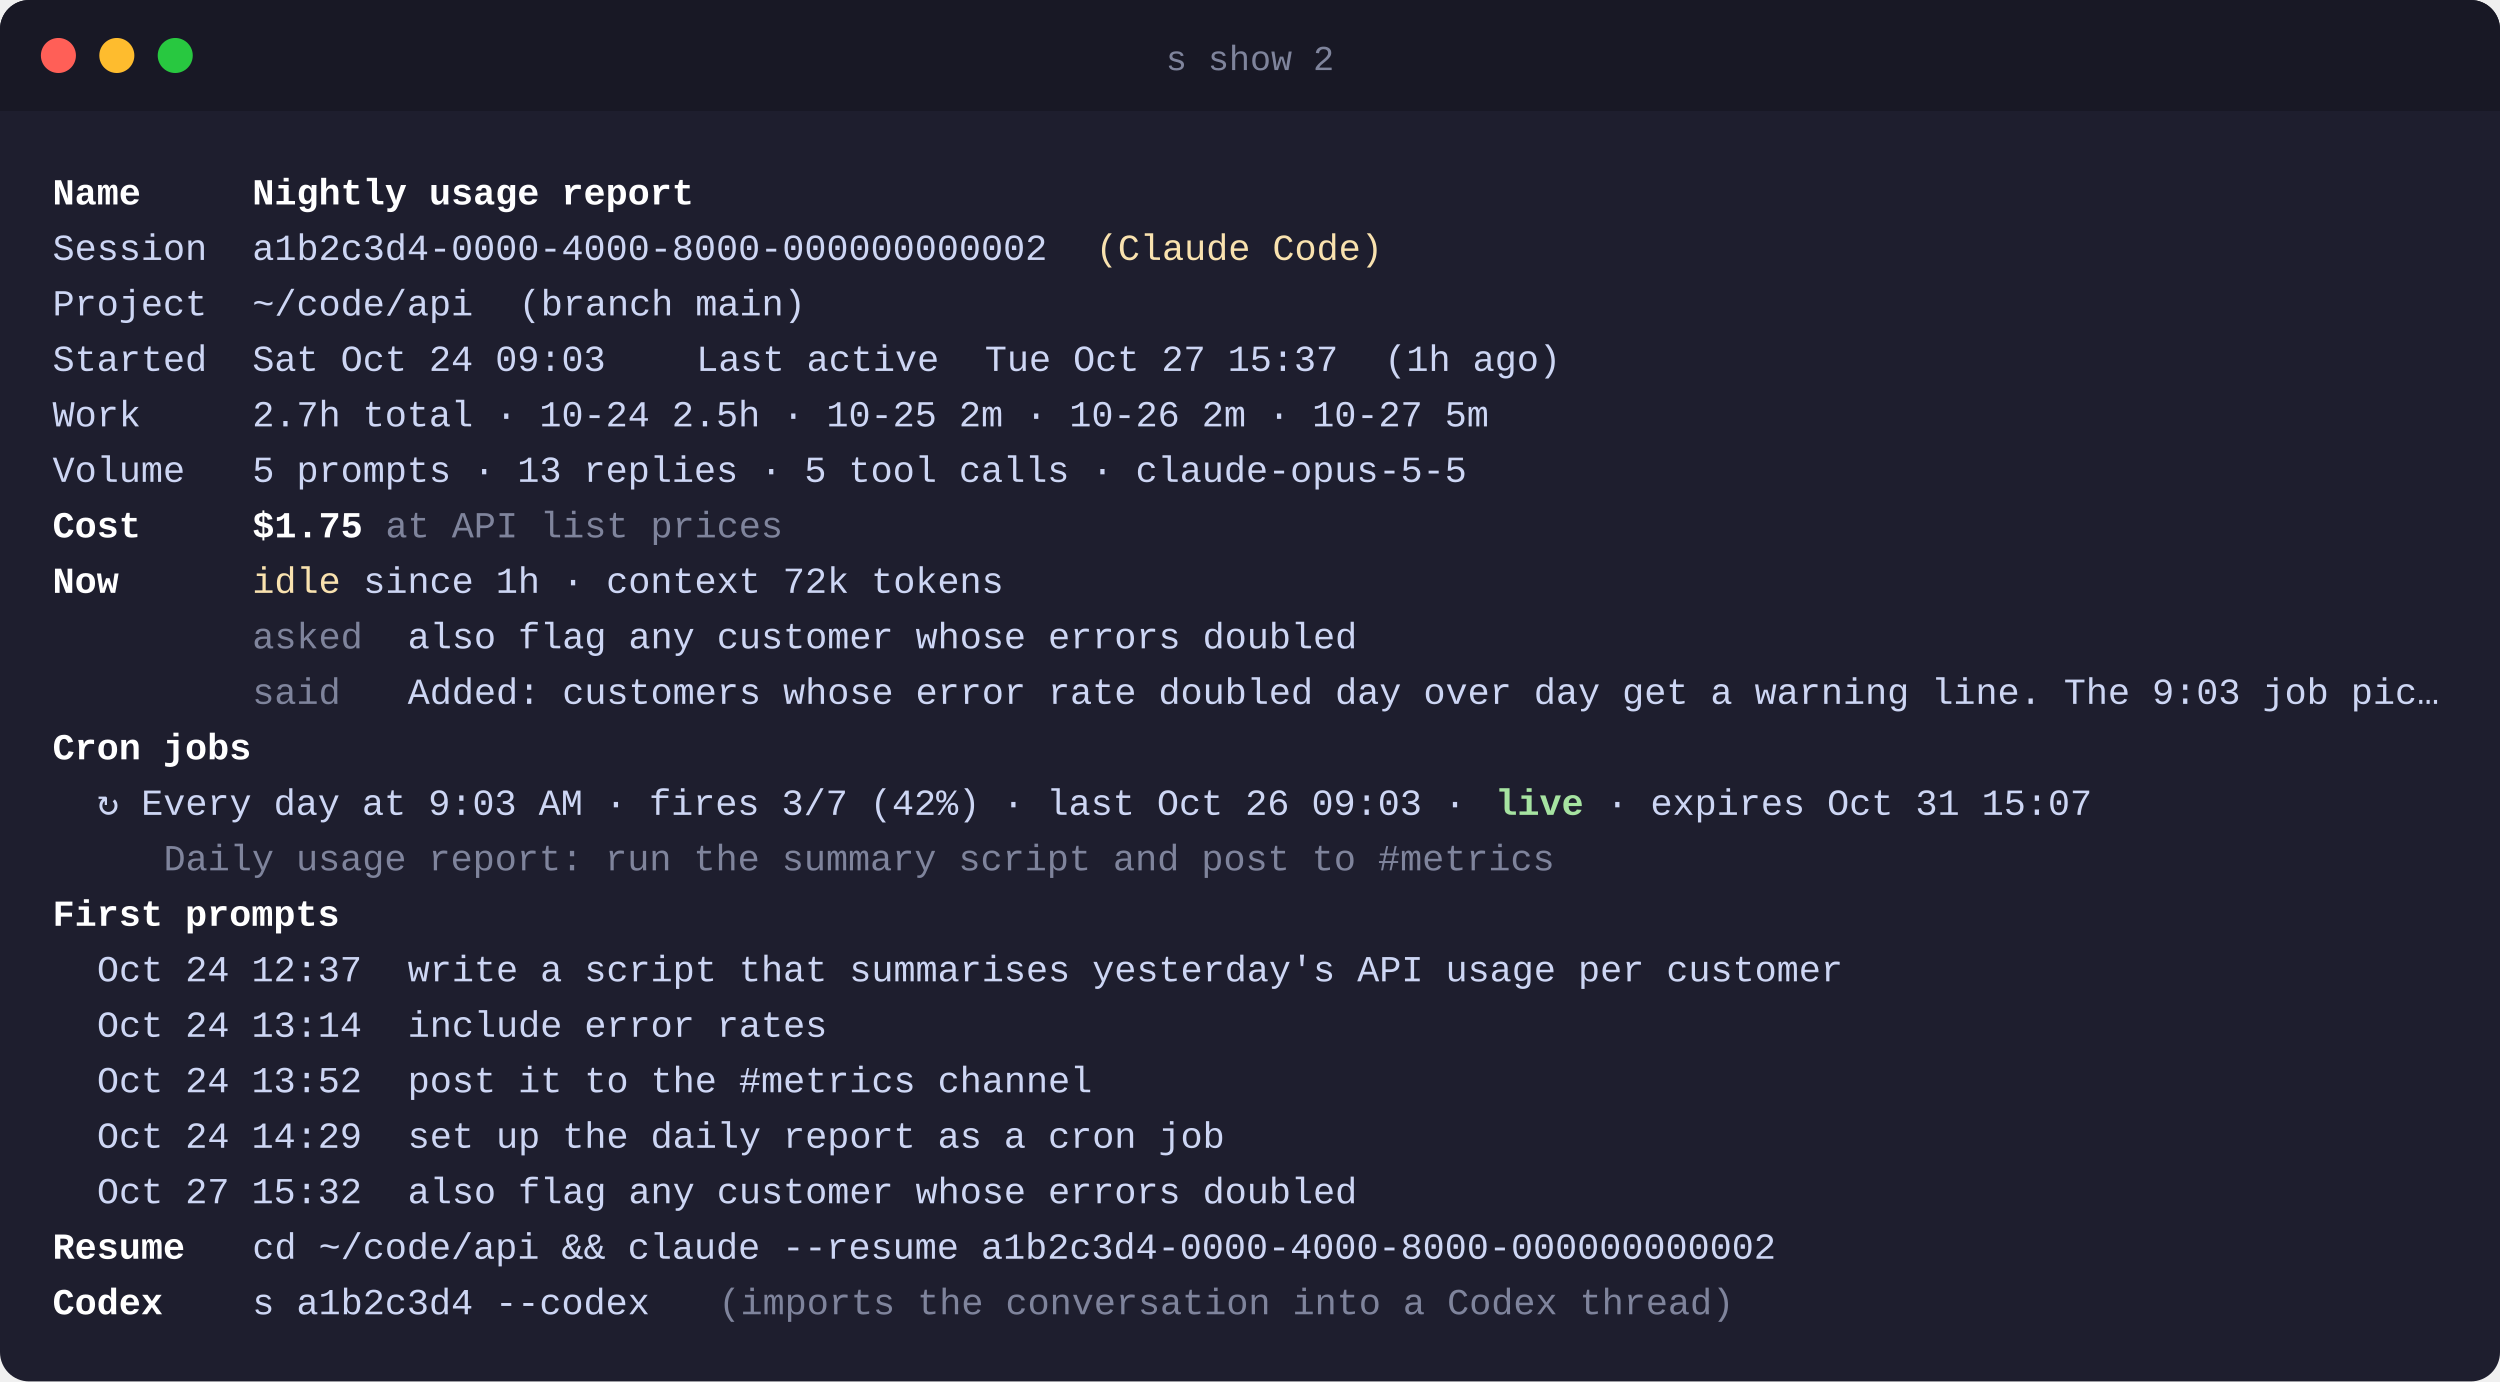
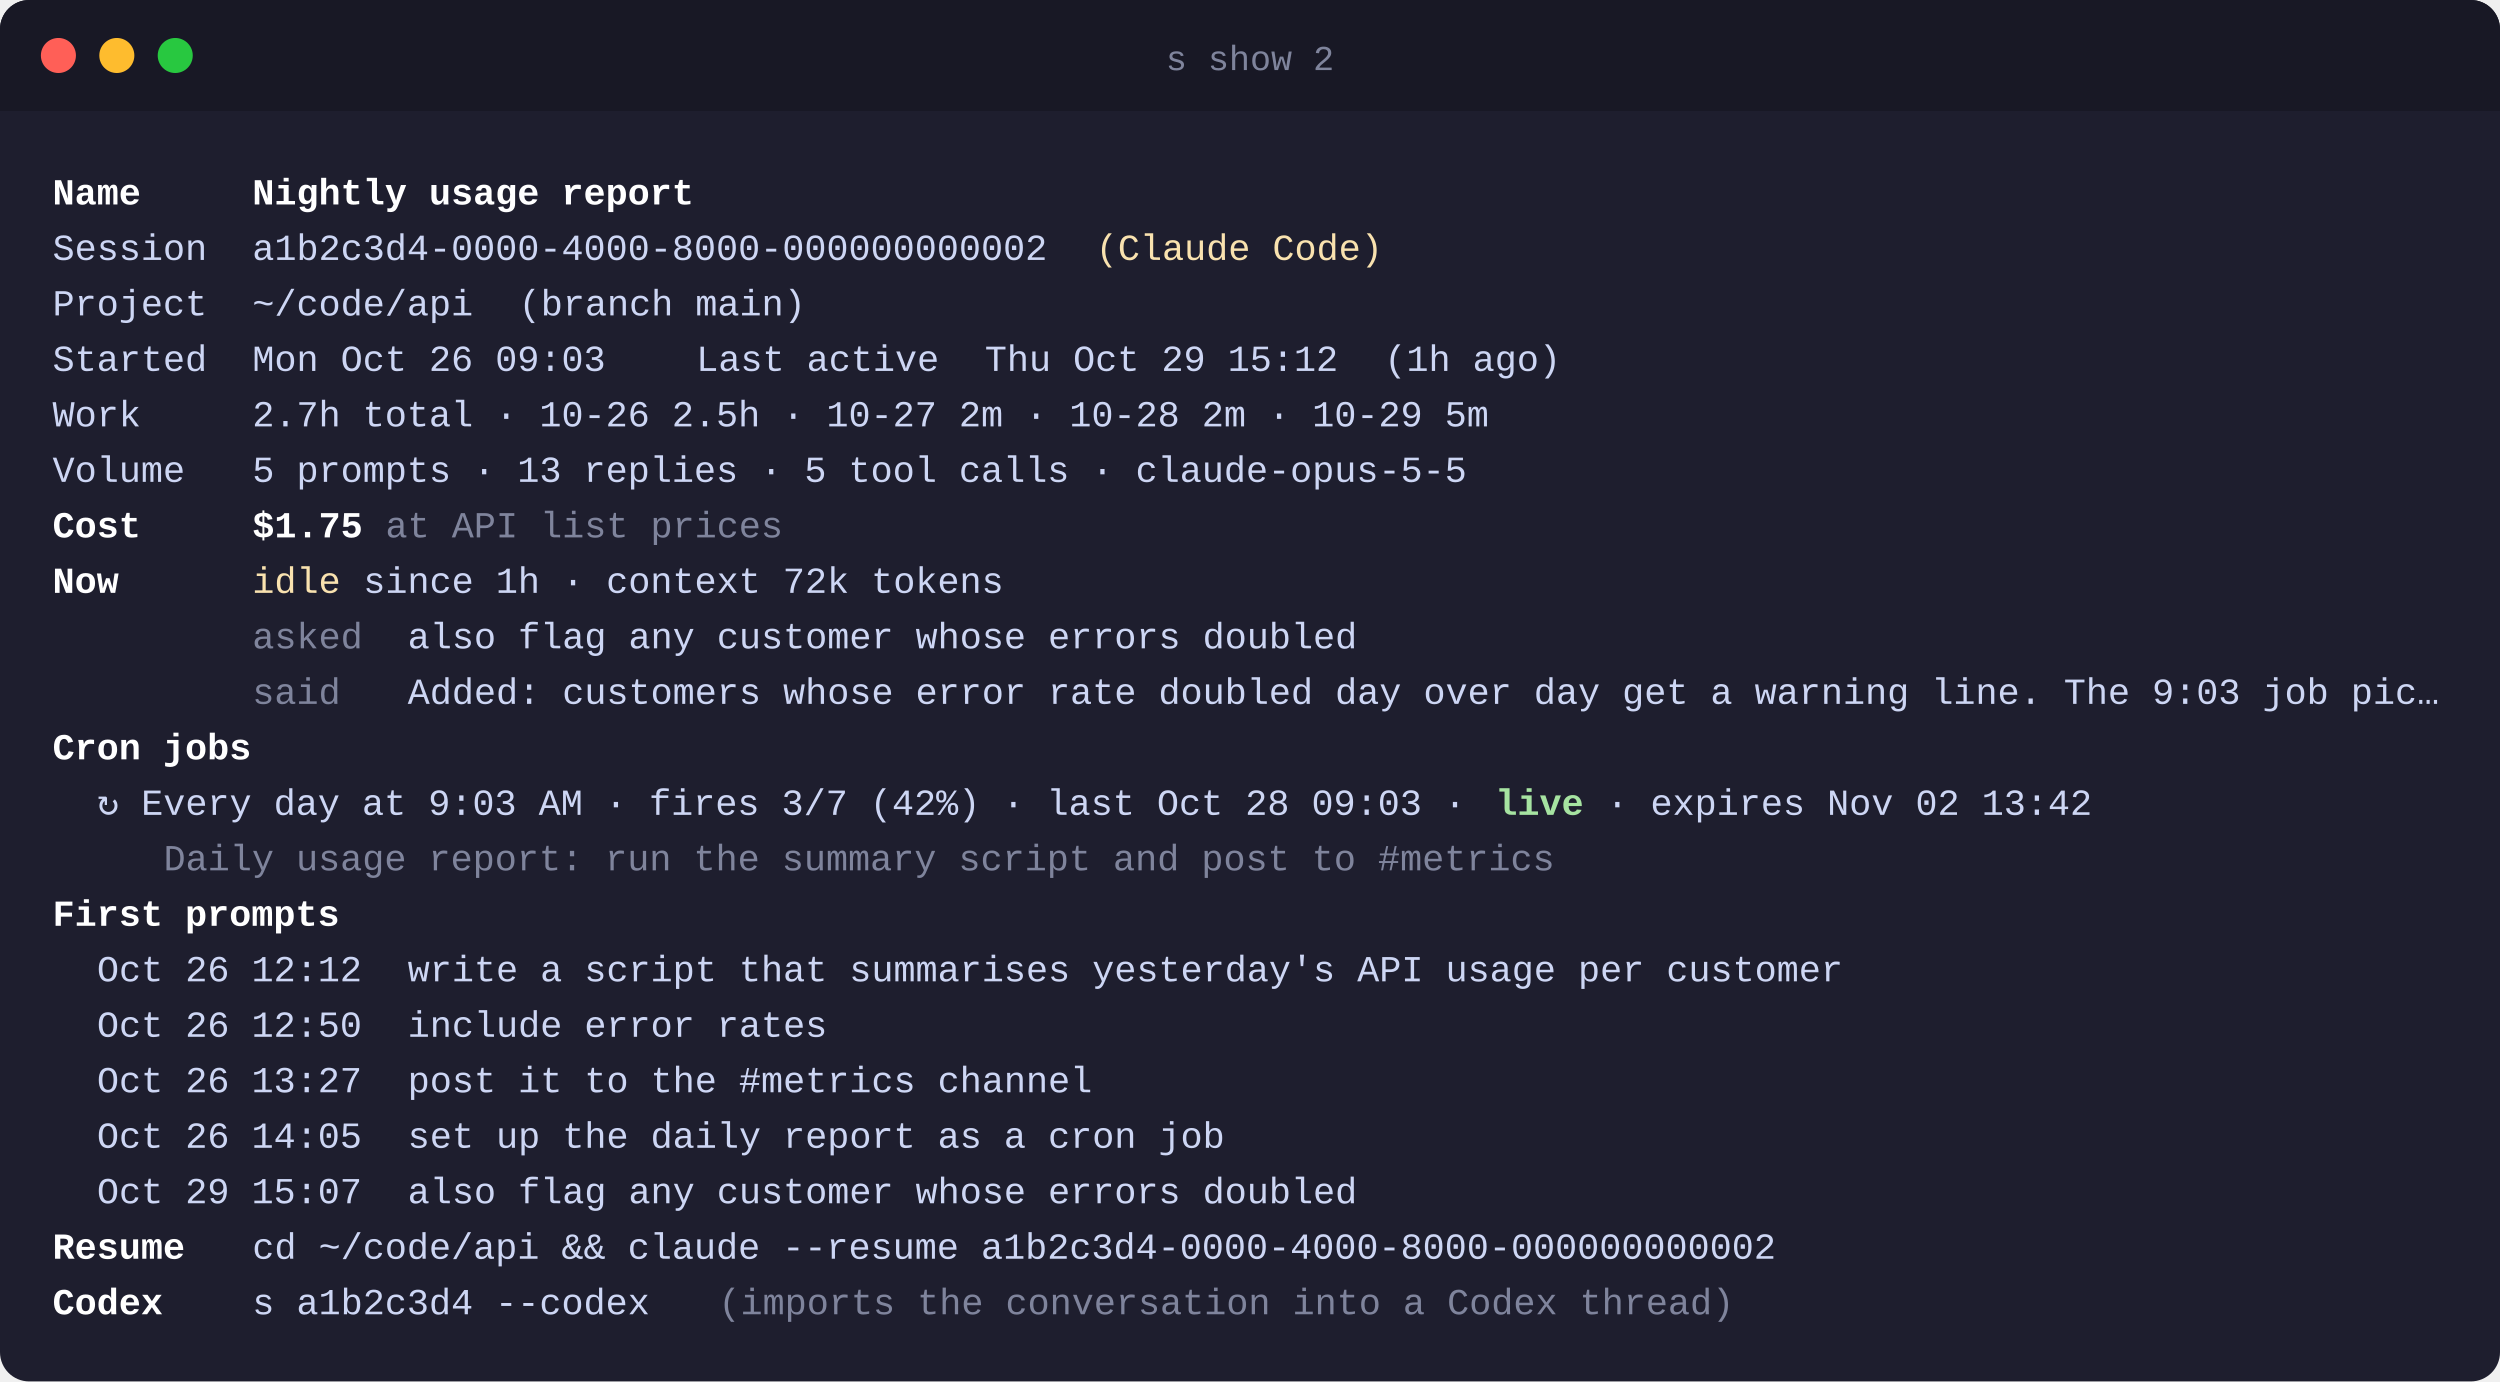
<svg xmlns="http://www.w3.org/2000/svg" width="856" height="473" viewBox="0 0 856 473" font-family="SFMono-Regular, Menlo, Consolas, 'Liberation Mono', monospace" font-size="12.6">
  <rect width="856" height="473" rx="10" fill="#1e1e2e" />
  <path d="M10 0h836a10 10 0 0 1 10 10v28H0V10A10 10 0 0 1 10 0z" fill="#181825" />
  <circle cx="20" cy="19" r="6" fill="#ff5f57" />
  <circle cx="40" cy="19" r="6" fill="#febc2e" />
  <circle cx="60" cy="19" r="6" fill="#28c840" />
  <text x="428.0" y="24" text-anchor="middle" fill="#7f849c" font-size="12">s show 2</text>
  <text y="70">
    <tspan x="18.0" fill="#ffffff" font-weight="600" xml:space="preserve">Name</tspan>
    <tspan x="86.4" fill="#ffffff" font-weight="600" xml:space="preserve">Nightly usage report</tspan>
  </text>
  <text y="89">
    <tspan x="18.0" fill="#cdd6f4" xml:space="preserve">Session</tspan>
    <tspan x="86.4" fill="#cdd6f4" xml:space="preserve">a1b2c3d4-0000-4000-8000-000000000002</tspan>
    <tspan x="375.2" fill="#f9e2af" xml:space="preserve">(Claude Code)</tspan>
  </text>
  <text y="108">
    <tspan x="18.0" fill="#cdd6f4" xml:space="preserve">Project</tspan>
    <tspan x="86.4" fill="#cdd6f4" xml:space="preserve">~/code/api</tspan>
    <tspan x="177.6" fill="#cdd6f4" xml:space="preserve">(branch main)</tspan>
  </text>
  <text y="127">
    <tspan x="18.0" fill="#cdd6f4" xml:space="preserve">Started</tspan>
-     <tspan x="86.4" fill="#cdd6f4" xml:space="preserve">Sat Oct 24 09:03</tspan>
+     <tspan x="86.4" fill="#cdd6f4" xml:space="preserve">Mon Oct 26 09:03</tspan>
    <tspan x="238.4" fill="#cdd6f4" xml:space="preserve">Last active</tspan>
-     <tspan x="337.2" fill="#cdd6f4" xml:space="preserve">Tue Oct 27 15:37</tspan>
+     <tspan x="337.2" fill="#cdd6f4" xml:space="preserve">Thu Oct 29 15:12</tspan>
    <tspan x="474.0" fill="#cdd6f4" xml:space="preserve">(1h ago)</tspan>
  </text>
  <text y="146">
    <tspan x="18.0" fill="#cdd6f4" xml:space="preserve">Work</tspan>
-     <tspan x="86.4" fill="#cdd6f4" xml:space="preserve">2.7h total · 10-24 2.5h · 10-25 2m · 10-26 2m · 10-27 5m</tspan>
+     <tspan x="86.4" fill="#cdd6f4" xml:space="preserve">2.7h total · 10-26 2.5h · 10-27 2m · 10-28 2m · 10-29 5m</tspan>
  </text>
  <text y="165">
    <tspan x="18.0" fill="#cdd6f4" xml:space="preserve">Volume</tspan>
    <tspan x="86.4" fill="#cdd6f4" xml:space="preserve">5 prompts · 13 replies · 5 tool calls · claude-opus-5-5</tspan>
  </text>
  <text y="184">
    <tspan x="18.0" fill="#ffffff" font-weight="600" xml:space="preserve">Cost</tspan>
    <tspan x="86.4" fill="#ffffff" font-weight="600" xml:space="preserve">$1.75</tspan>
    <tspan x="132.0" fill="#7f849c" xml:space="preserve">at API list prices</tspan>
  </text>
  <text y="203">
    <tspan x="18.0" fill="#ffffff" font-weight="600" xml:space="preserve">Now</tspan>
    <tspan x="86.4" fill="#f9e2af" xml:space="preserve">idle</tspan>
    <tspan x="124.4" fill="#cdd6f4" xml:space="preserve">since 1h · context 72k tokens</tspan>
  </text>
  <text y="222">
    <tspan x="86.4" fill="#7f849c" xml:space="preserve">asked</tspan>
    <tspan x="139.6" fill="#cdd6f4" xml:space="preserve">also flag any customer whose errors doubled</tspan>
  </text>
  <text y="241">
    <tspan x="86.4" fill="#7f849c" xml:space="preserve">said</tspan>
    <tspan x="139.6" fill="#cdd6f4" xml:space="preserve">Added: customers whose error rate doubled day over day get a warning line. The 9:03 job pic…</tspan>
  </text>
  <text y="260">
    <tspan x="18.0" fill="#ffffff" font-weight="600" xml:space="preserve">Cron jobs</tspan>
  </text>
  <text y="279">
-     <tspan x="33.2" fill="#cdd6f4" xml:space="preserve">↻ Every day at 9:03 AM · fires 3/7 (42%) · last Oct 26 09:03 · </tspan>
+     <tspan x="33.2" fill="#cdd6f4" xml:space="preserve">↻ Every day at 9:03 AM · fires 3/7 (42%) · last Oct 28 09:03 · </tspan>
    <tspan x="512.0" fill="#a6e3a1" font-weight="600" xml:space="preserve">live</tspan>
-     <tspan x="550.0" fill="#cdd6f4" xml:space="preserve">· expires Oct 31 15:07</tspan>
+     <tspan x="550.0" fill="#cdd6f4" xml:space="preserve">· expires Nov 02 13:42</tspan>
  </text>
  <text y="298">
    <tspan x="56.0" fill="#7f849c" xml:space="preserve">Daily usage report: run the summary script and post to #metrics</tspan>
  </text>
  <text y="317">
    <tspan x="18.0" fill="#ffffff" font-weight="600" xml:space="preserve">First prompts</tspan>
  </text>
  <text y="336">
-     <tspan x="33.2" fill="#cdd6f4" xml:space="preserve">Oct 24 12:37</tspan>
+     <tspan x="33.2" fill="#cdd6f4" xml:space="preserve">Oct 26 12:12</tspan>
    <tspan x="139.6" fill="#cdd6f4" xml:space="preserve">write a script that summarises yesterday's API usage per customer</tspan>
  </text>
  <text y="355">
-     <tspan x="33.2" fill="#cdd6f4" xml:space="preserve">Oct 24 13:14</tspan>
+     <tspan x="33.2" fill="#cdd6f4" xml:space="preserve">Oct 26 12:50</tspan>
    <tspan x="139.6" fill="#cdd6f4" xml:space="preserve">include error rates</tspan>
  </text>
  <text y="374">
-     <tspan x="33.2" fill="#cdd6f4" xml:space="preserve">Oct 24 13:52</tspan>
+     <tspan x="33.2" fill="#cdd6f4" xml:space="preserve">Oct 26 13:27</tspan>
    <tspan x="139.6" fill="#cdd6f4" xml:space="preserve">post it to the #metrics channel</tspan>
  </text>
  <text y="393">
-     <tspan x="33.2" fill="#cdd6f4" xml:space="preserve">Oct 24 14:29</tspan>
+     <tspan x="33.2" fill="#cdd6f4" xml:space="preserve">Oct 26 14:05</tspan>
    <tspan x="139.6" fill="#cdd6f4" xml:space="preserve">set up the daily report as a cron job</tspan>
  </text>
  <text y="412">
-     <tspan x="33.2" fill="#cdd6f4" xml:space="preserve">Oct 27 15:32</tspan>
+     <tspan x="33.2" fill="#cdd6f4" xml:space="preserve">Oct 29 15:07</tspan>
    <tspan x="139.6" fill="#cdd6f4" xml:space="preserve">also flag any customer whose errors doubled</tspan>
  </text>
  <text y="431">
    <tspan x="18.0" fill="#ffffff" font-weight="600" xml:space="preserve">Resume</tspan>
    <tspan x="86.4" fill="#cdd6f4" xml:space="preserve">cd ~/code/api &amp;&amp; claude --resume a1b2c3d4-0000-4000-8000-000000000002</tspan>
  </text>
  <text y="450">
    <tspan x="18.0" fill="#ffffff" font-weight="600" xml:space="preserve">Codex</tspan>
    <tspan x="86.4" fill="#cdd6f4" xml:space="preserve">s a1b2c3d4 --codex</tspan>
    <tspan x="246.0" fill="#7f849c" xml:space="preserve">(imports the conversation into a Codex thread)</tspan>
  </text>
</svg>
